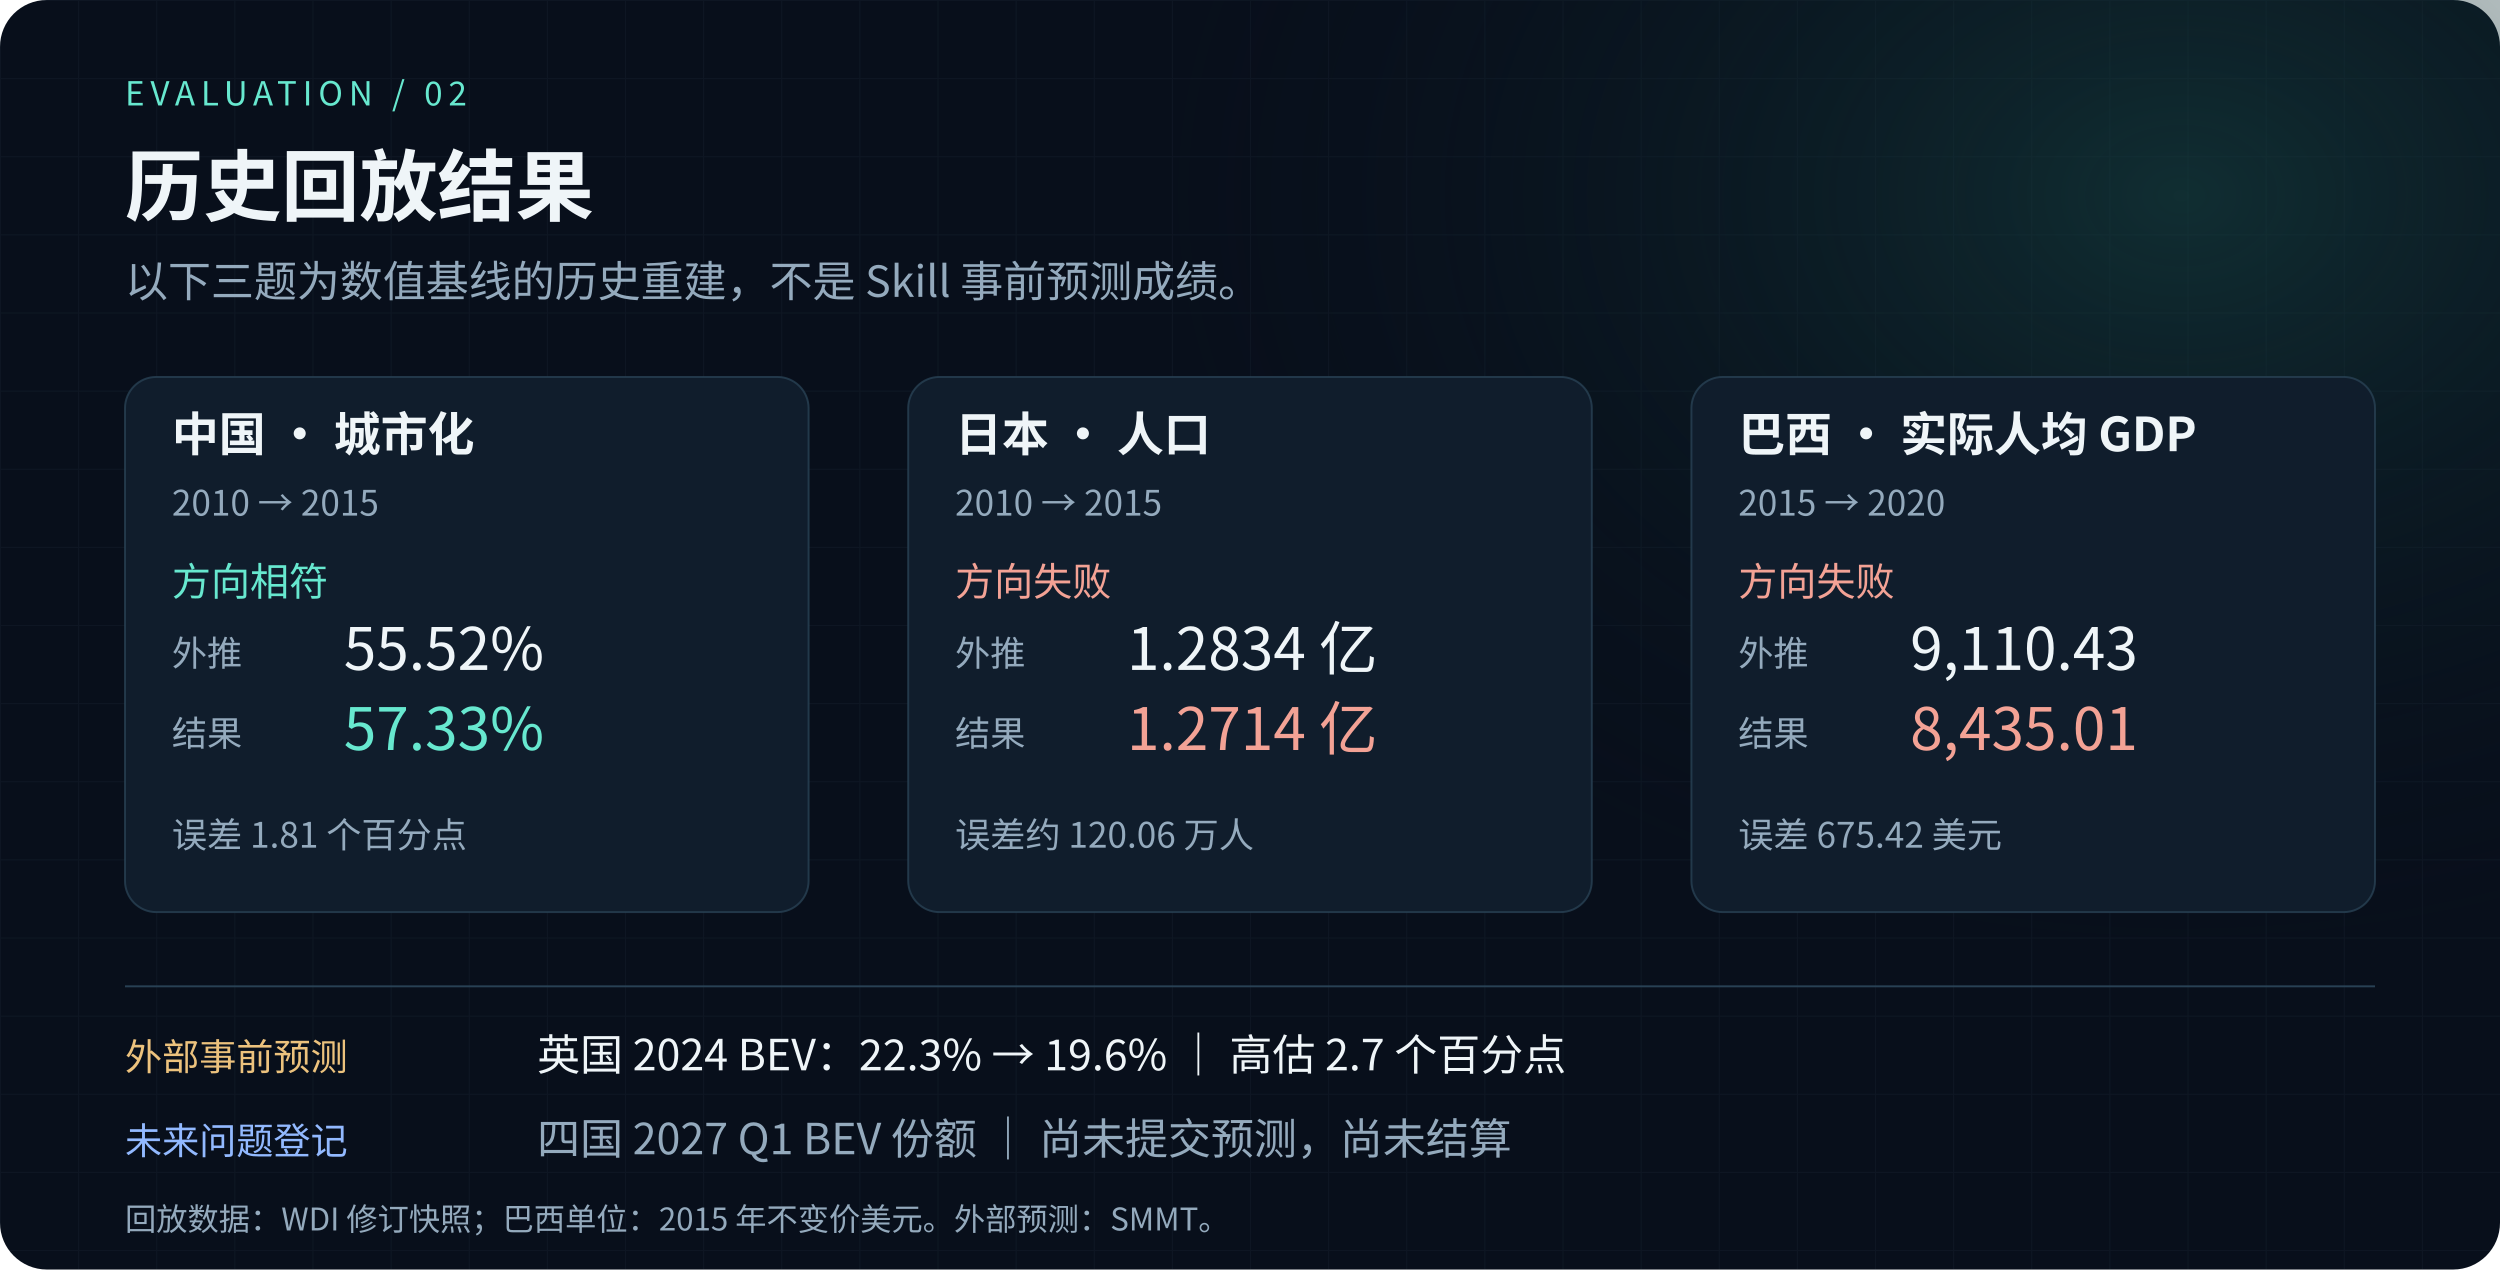
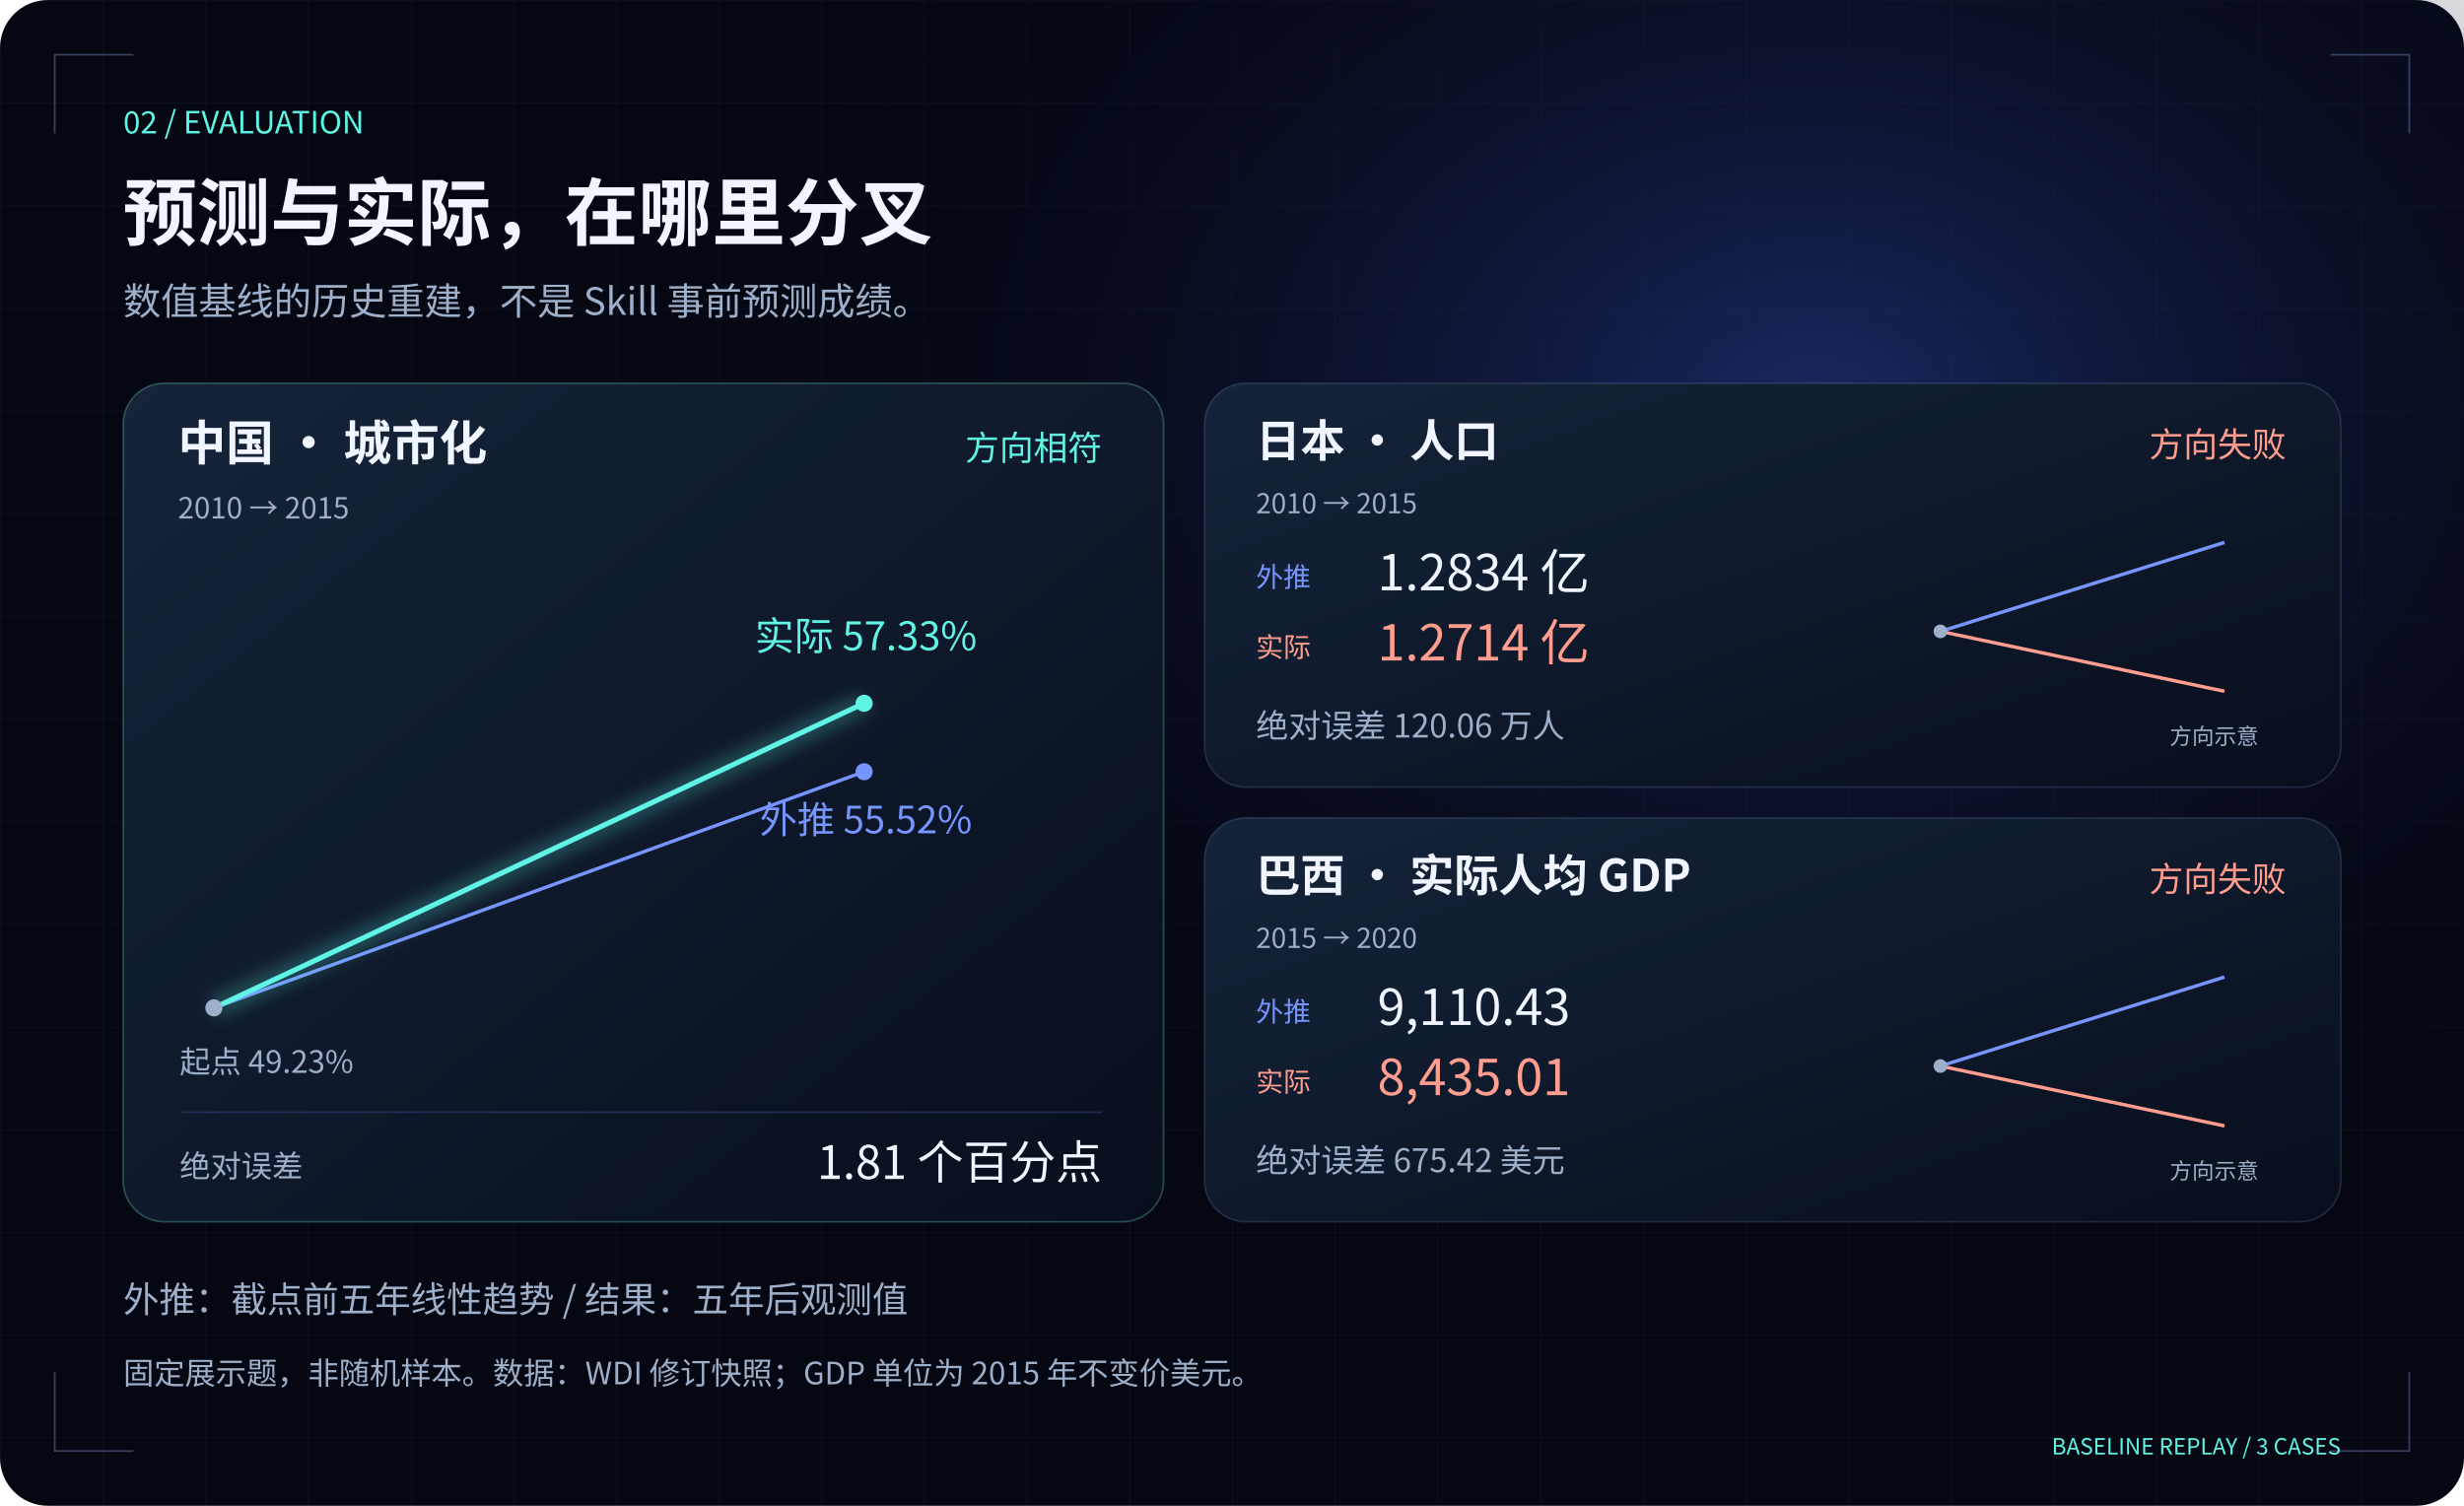
- <svg xmlns="http://www.w3.org/2000/svg" width="1280" height="650" viewBox="0 0 1280 650" role="img" aria-labelledby="title desc">
+ <svg xmlns="http://www.w3.org/2000/svg" width="1440" height="880" viewBox="0 0 1440 880" role="img" aria-labelledby="title desc">
  <defs>
-     <radialGradient id="a">
-       <stop stop-color="#174745" stop-opacity=".55" />
-       <stop offset="1" stop-color="#080f1b" stop-opacity="0" />
+     <radialGradient id="ambient">
+       <stop stop-color="#263789" stop-opacity=".65" />
+       <stop offset="1" stop-color="#050813" stop-opacity="0" />
    </radialGradient>
-     <pattern id="grid" width="40" height="40" patternUnits="userSpaceOnUse">
-       <path d="M40 0H0V40" fill="none" stroke="#8abac9" stroke-opacity=".045" />
+     <radialGradient id="core">
+       <stop stop-color="#152A4B" />
+       <stop offset=".8" stop-color="#081426" />
+       <stop offset="1" stop-color="#245265" />
+     </radialGradient>
+     <linearGradient id="rim" x1="0" y1="0" x2="1" y2="1">
+       <stop stop-color="#69FBE7" />
+       <stop offset=".5" stop-color="#6776F8" />
+       <stop offset="1" stop-color="#B5A2FF" />
+     </linearGradient>
+     <linearGradient id="plate" x1="0" y1="0" x2="1" y2="1">
+       <stop stop-color="#15243A" />
+       <stop offset="1" stop-color="#080E1C" />
+     </linearGradient>
+     <filter id="glow" x="-100%" y="-100%" width="300%" height="300%">
+       <feGaussianBlur stdDeviation="5" />
+     </filter>
+     <filter id="soft" x="-100%" y="-100%" width="300%" height="300%">
+       <feGaussianBlur stdDeviation="24" />
+     </filter>
+     <pattern id="grid" width="60" height="60" patternUnits="userSpaceOnUse">
+       <path d="M60 0H0V60" stroke="#91B7EE" stroke-opacity=".045" fill="none" />
    </pattern>
-     <marker id="arrow" markerWidth="8" markerHeight="8" refX="6" refY="4" orient="auto">
-       <path d="M1 1L6 4L1 7" fill="none" stroke="#67e8cf" stroke-width="1.2" />
+     <marker id="arrow" markerWidth="9" markerHeight="9" refX="7" refY="4" orient="auto">
+       <path d="M1 1L7 4L1 7" stroke="#60F4E5" fill="none" />
    </marker>
  </defs>
-   <rect width="1280" height="650" rx="24" fill="#080f1b" />
-   <rect width="1280" height="650" rx="24" fill="url(#grid)" />
-   <ellipse cx="1120" cy="100" rx="550" ry="400" fill="url(#a)" />
+   <rect width="1440" height="880" rx="28" fill="#050813" />
+   <rect width="1440" height="880" rx="28" fill="url(#grid)" />
+   <ellipse cx="1060" cy="240" rx="650" ry="480" fill="url(#ambient)" />
+   <path d="M32 78V32H78 M1362 32H1408V78 M32 802V848H78 M1362 848H1408V802" stroke="#6478A6" stroke-opacity=".5" fill="none" />
  <g font-family="'PingFang SC','Microsoft YaHei','Noto Sans CJK SC',sans-serif">
-     <text x="64" y="54" fill="#67e8cf" font-size="17" font-weight="500" letter-spacing="3">EVALUATION / 02</text>
-     <text x="64" y="110" fill="#eff5f8" font-size="40" font-weight="600">历史回放结果</text>
-     <text x="64" y="152" fill="#94aabd" font-size="22" font-weight="400">以下三题为数值基线的历史重建，不是 Skill 事前预测成绩。</text>
-     <rect x="64" y="193" width="350" height="274" rx="16" fill="#101d2c" stroke="#284154" stroke-opacity=".8" />
-     <text x="88" y="231" fill="#eff5f8" font-size="24" font-weight="600">中国 · 城市化</text>
-     <text x="88" y="264" fill="#94aabd" font-size="18" font-weight="400">2010 → 2015</text>
-     <text x="88" y="305" fill="#67e8cf" font-size="20" font-weight="500">方向相符</text>
-     <text x="88" y="341" fill="#94aabd" font-size="18" font-weight="400">外推</text>
-     <text x="176" y="343" fill="#eff5f8" font-size="30" font-weight="500">55.52%</text>
-     <text x="88" y="382" fill="#94aabd" font-size="18" font-weight="400">结果</text>
-     <text x="176" y="384" fill="#67e8cf" font-size="30" font-weight="500">57.33%</text>
-     <text x="88" y="434" fill="#94aabd" font-size="18" font-weight="400">误差 1.81 个百分点</text>
-     <rect x="465" y="193" width="350" height="274" rx="16" fill="#101d2c" stroke="#284154" stroke-opacity=".8" />
-     <text x="489" y="231" fill="#eff5f8" font-size="24" font-weight="600">日本 · 人口</text>
-     <text x="489" y="264" fill="#94aabd" font-size="18" font-weight="400">2010 → 2015</text>
-     <text x="489" y="305" fill="#f3a295" font-size="20" font-weight="500">方向失败</text>
-     <text x="489" y="341" fill="#94aabd" font-size="18" font-weight="400">外推</text>
-     <text x="577" y="343" fill="#eff5f8" font-size="30" font-weight="500">1.2834 亿</text>
-     <text x="489" y="382" fill="#94aabd" font-size="18" font-weight="400">结果</text>
-     <text x="577" y="384" fill="#f3a295" font-size="30" font-weight="500">1.2714 亿</text>
-     <text x="489" y="434" fill="#94aabd" font-size="18" font-weight="400">误差约 120.06 万人</text>
-     <rect x="866" y="193" width="350" height="274" rx="16" fill="#101d2c" stroke="#284154" stroke-opacity=".8" />
-     <text x="890" y="231" fill="#eff5f8" font-size="24" font-weight="600">巴西 · 实际人均 GDP</text>
-     <text x="890" y="264" fill="#94aabd" font-size="18" font-weight="400">2015 → 2020</text>
-     <text x="890" y="305" fill="#f3a295" font-size="20" font-weight="500">方向失败</text>
-     <text x="890" y="341" fill="#94aabd" font-size="18" font-weight="400">外推</text>
-     <text x="978" y="343" fill="#eff5f8" font-size="30" font-weight="500">9,110.43</text>
-     <text x="890" y="382" fill="#94aabd" font-size="18" font-weight="400">结果</text>
-     <text x="978" y="384" fill="#f3a295" font-size="30" font-weight="500">8,435.01</text>
-     <text x="890" y="434" fill="#94aabd" font-size="18" font-weight="400">误差 675.42 美元</text>
-     <path d="M64 505H1216" stroke="#284154" />
-     <text x="64" y="548" fill="#ecc27d" font-size="19" font-weight="400">外部事前预测</text>
-     <text x="275" y="548" fill="#eff5f8" font-size="22" font-weight="400">英国 2024 BEV：22.3% → 19.6% ｜ 高估 2.7 个百分点</text>
-     <text x="64" y="591" fill="#92b9ff" font-size="19" font-weight="400">未来问题登记</text>
-     <text x="275" y="591" fill="#94aabd" font-size="22" font-weight="400">四国 2027 Q1 BEV 份额 ｜ 尚未提交预测，尚未结算</text>
-     <text x="64" y="630" fill="#94aabd" font-size="16" font-weight="400">回放数据：WDI 修订快照；巴西单位：2015 年不变价美元。外部预测：SMMT。</text>
+     <text x="72" y="78" font-size="18" fill="#60F4E5" font-weight="400" text-anchor="start">02 / EVALUATION</text>
+     <text x="72" y="140" font-size="43" fill="#F0F5FF" font-weight="600" text-anchor="start">预测与实际，在哪里分叉</text>
+     <text x="72" y="184" font-size="22" fill="#9DAFC9" font-weight="400" text-anchor="start">数值基线的历史重建，不是 Skill 事前预测成绩。</text>
+     <rect x="72" y="224" width="608" height="490" rx="24" fill="url(#plate)" stroke="#5BA99C" stroke-opacity=".4" />
+     <text x="104" y="269" font-size="28" fill="#F0F5FF" font-weight="600" text-anchor="start">中国 · 城市化</text>
+     <text x="104" y="303" font-size="17" fill="#9DAFC9" font-weight="400" text-anchor="start">2010 → 2015</text>
+     <text x="644" y="269" font-size="20" fill="#60F4E5" font-weight="400" text-anchor="end">方向相符</text>
+     <path d="M125 589L505 451" fill="none" stroke="#7795FF" stroke-opacity="1" stroke-width="2" />
+     <path d="M125 589L505 411" fill="none" stroke="#60F4E5" stroke-opacity="1" stroke-width="3" />
+     <path d="M125 589L505 411" fill="none" stroke="#60F4E5" stroke-width="12" opacity=".25" filter="url(#glow)" />
+     <circle cx="125" cy="589" r="5" fill="#9DAFC9" />
+     <circle cx="505" cy="451" r="5" fill="#7795FF" />
+     <circle cx="505" cy="411" r="5" fill="#60F4E5" />
+     <text x="105" y="627" font-size="18" fill="#9DAFC9" font-weight="400" text-anchor="start">起点 49.23%</text>
+     <text x="506" y="380" font-size="23" fill="#60F4E5" font-weight="400" text-anchor="middle">实际 57.33%</text>
+     <text x="506" y="487" font-size="22" fill="#7795FF" font-weight="400" text-anchor="middle">外推 55.52%</text>
+     <path d="M106 650L644 650" fill="none" stroke="#7795FF" stroke-opacity="0.2" stroke-width="1" />
+     <text x="105" y="688" font-size="18" fill="#9DAFC9" font-weight="400" text-anchor="start">绝对误差</text>
+     <text x="644" y="689" font-size="27" fill="#F0F5FF" font-weight="500" text-anchor="end">1.81 个百分点</text>
+     <rect x="704" y="224" width="664" height="236" rx="24" fill="url(#plate)" stroke="#778BB6" stroke-opacity=".23" />
+     <text x="734" y="267" font-size="26" fill="#F0F5FF" font-weight="600" text-anchor="start">日本 · 人口</text>
+     <text x="1336" y="267" font-size="20" fill="#FF9D8E" font-weight="400" text-anchor="end">方向失败</text>
+     <text x="734" y="300" font-size="16" fill="#9DAFC9" font-weight="400" text-anchor="start">2010 → 2015</text>
+     <text x="734" y="343" font-size="16" fill="#7795FF" font-weight="400" text-anchor="start">外推</text>
+     <text x="805" y="345" font-size="29" fill="#F0F5FF" font-weight="500" text-anchor="start">1.2834 亿</text>
+     <text x="734" y="384" font-size="16" fill="#FF9D8E" font-weight="400" text-anchor="start">实际</text>
+     <text x="805" y="386" font-size="29" fill="#FF9D8E" font-weight="500" text-anchor="start">1.2714 亿</text>
+     <text x="734" y="431" font-size="19" fill="#9DAFC9" font-weight="400" text-anchor="start">绝对误差  120.06 万人</text>
+     <path d="M1134 369L1300 317" fill="none" stroke="#7795FF" stroke-opacity="1" stroke-width="2" />
+     <path d="M1134 369L1300 404" fill="none" stroke="#FF9D8E" stroke-opacity="1" stroke-width="2" />
+     <circle cx="1134" cy="369" r="4" fill="#9DAFC9" />
+     <text x="1320" y="435" font-size="13" fill="#9DAFC9" font-weight="400" text-anchor="end">方向示意</text>
+     <rect x="704" y="478" width="664" height="236" rx="24" fill="url(#plate)" stroke="#778BB6" stroke-opacity=".23" />
+     <text x="734" y="521" font-size="26" fill="#F0F5FF" font-weight="600" text-anchor="start">巴西 · 实际人均 GDP</text>
+     <text x="1336" y="521" font-size="20" fill="#FF9D8E" font-weight="400" text-anchor="end">方向失败</text>
+     <text x="734" y="554" font-size="16" fill="#9DAFC9" font-weight="400" text-anchor="start">2015 → 2020</text>
+     <text x="734" y="597" font-size="16" fill="#7795FF" font-weight="400" text-anchor="start">外推</text>
+     <text x="805" y="599" font-size="29" fill="#F0F5FF" font-weight="500" text-anchor="start">9,110.43</text>
+     <text x="734" y="638" font-size="16" fill="#FF9D8E" font-weight="400" text-anchor="start">实际</text>
+     <text x="805" y="640" font-size="29" fill="#FF9D8E" font-weight="500" text-anchor="start">8,435.01</text>
+     <text x="734" y="685" font-size="19" fill="#9DAFC9" font-weight="400" text-anchor="start">绝对误差  675.42 美元</text>
+     <path d="M1134 623L1300 571" fill="none" stroke="#7795FF" stroke-opacity="1" stroke-width="2" />
+     <path d="M1134 623L1300 658" fill="none" stroke="#FF9D8E" stroke-opacity="1" stroke-width="2" />
+     <circle cx="1134" cy="623" r="4" fill="#9DAFC9" />
+     <text x="1320" y="689" font-size="13" fill="#9DAFC9" font-weight="400" text-anchor="end">方向示意</text>
+     <text x="72" y="767" font-size="21" fill="#9DAFC9" font-weight="400" text-anchor="start">外推：截点前五年线性趋势  /  结果：五年后观测值</text>
+     <text x="72" y="809" font-size="18" fill="#9DAFC9" font-weight="400" text-anchor="start">固定展示题，非随机样本。数据：WDI 修订快照；GDP 单位为 2015 年不变价美元。</text>
+     <text x="1368" y="850" font-size="13" fill="#60F4E5" font-weight="400" text-anchor="end">BASELINE REPLAY / 3 CASES</text>
  </g>
</svg>
